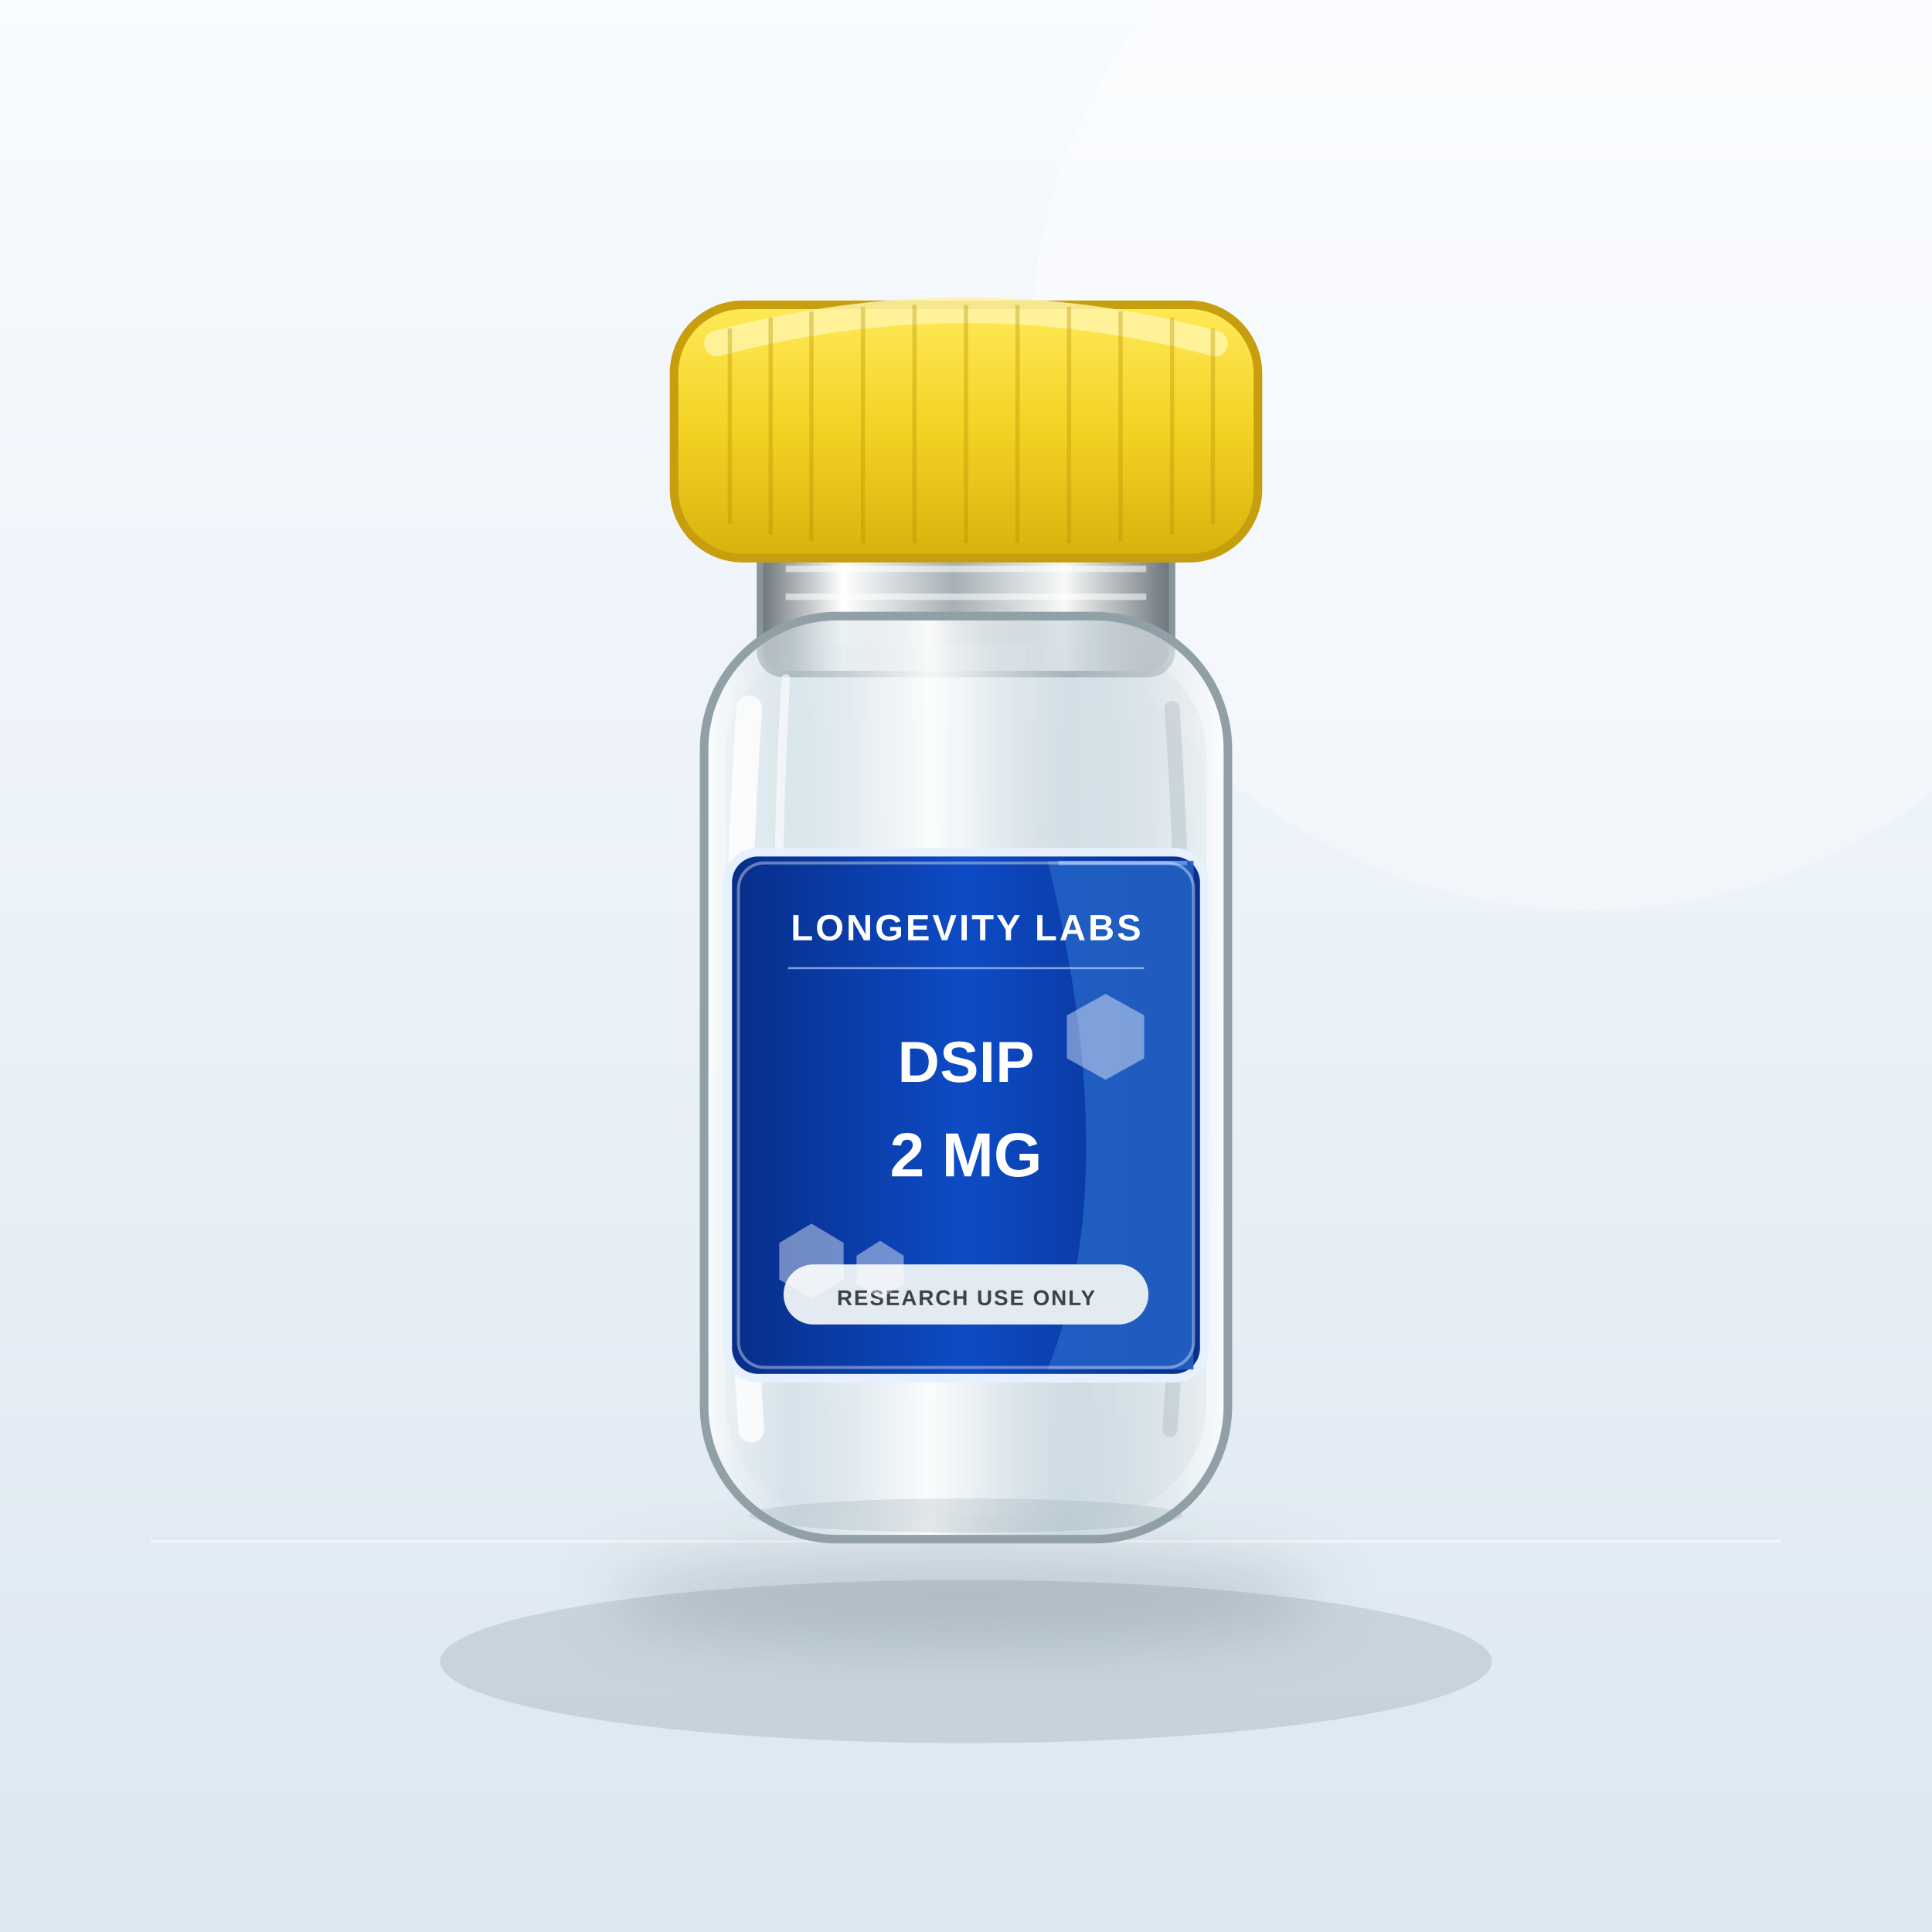
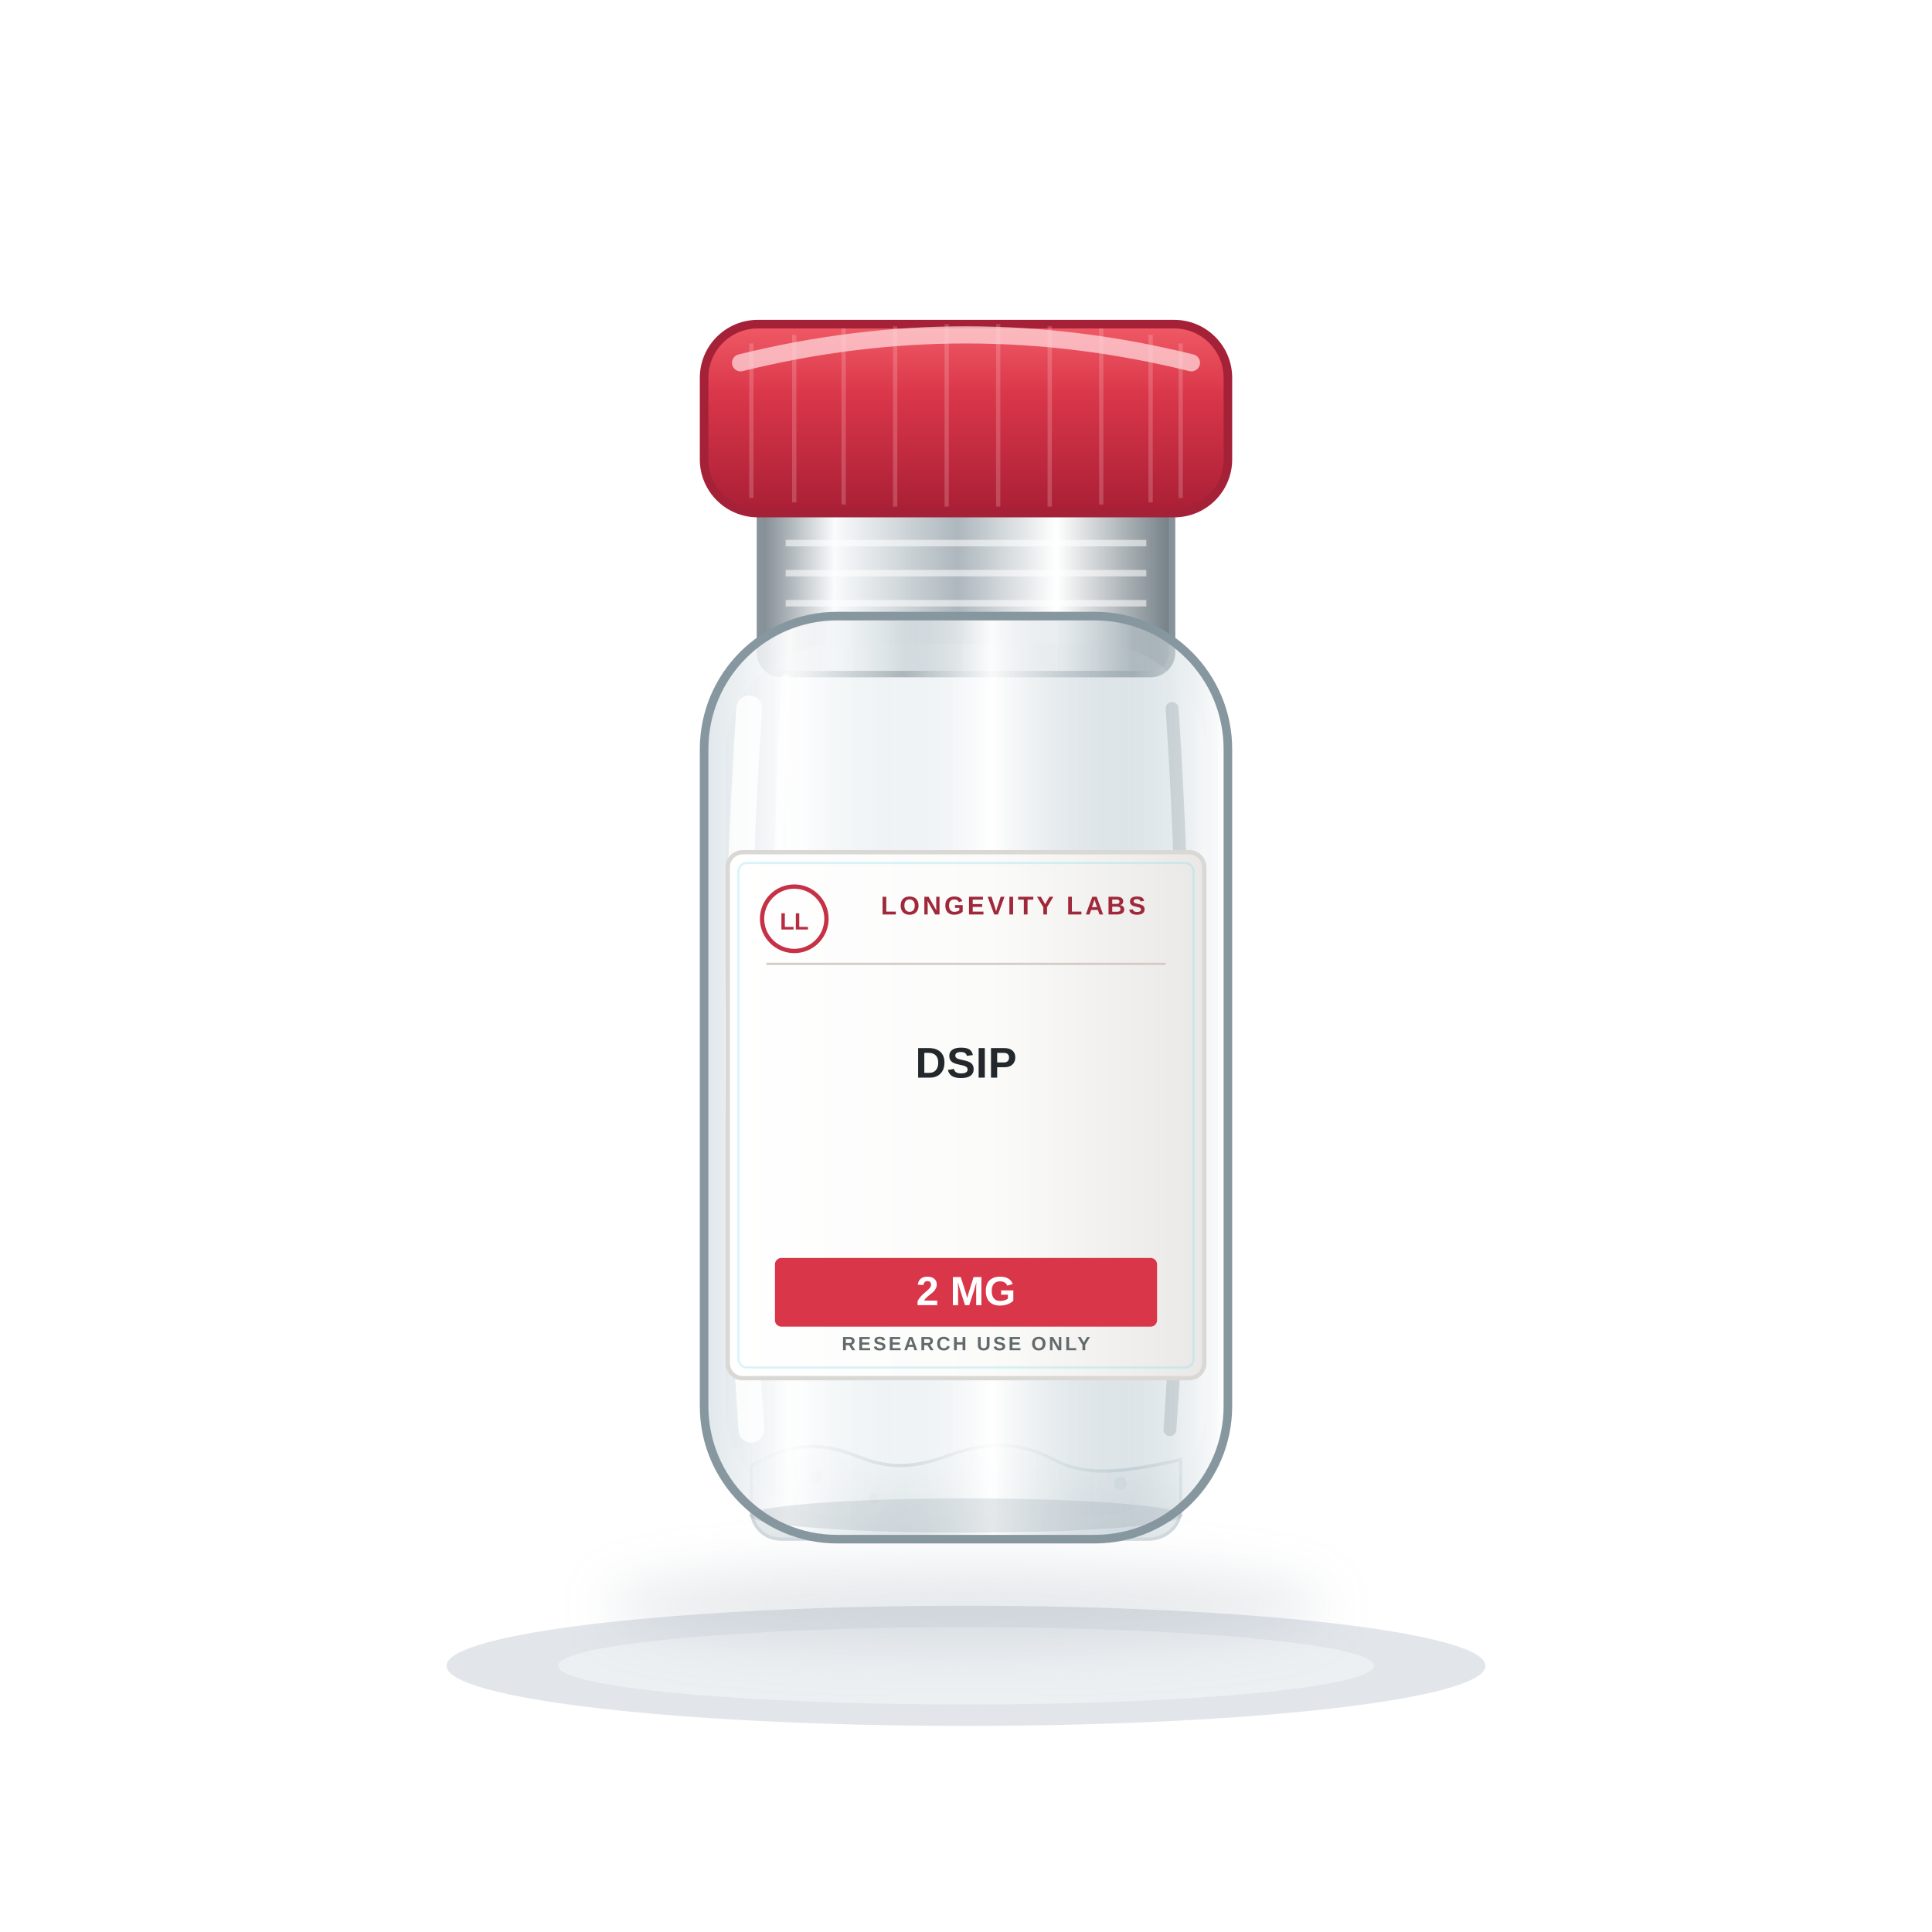
<svg xmlns="http://www.w3.org/2000/svg" width="900" height="900" viewBox="0 0 900 900" role="img" aria-labelledby="title desc">
  <defs>
-     <linearGradient id="vialBg" x2="0" y2="1">
-       <stop stop-color="#f8fbff" />
-       <stop offset="1" stop-color="#dce7f0" />
+     <linearGradient id="glass" x2="1">
+       <stop stop-color="#d8e1e6" stop-opacity=".78" />
+       <stop offset=".16" stop-color="#fff" stop-opacity=".92" />
+       <stop offset=".38" stop-color="#dbe4e8" stop-opacity=".36" />
+       <stop offset=".55" stop-color="#fff" stop-opacity=".92" />
+       <stop offset=".82" stop-color="#b9c8cf" stop-opacity=".42" />
+       <stop offset="1" stop-color="#fff" stop-opacity=".88" />
+     </linearGradient>
+     <linearGradient id="redCap" x2="0" y2="1">
+       <stop stop-color="#f05a65" />
+       <stop offset=".38" stop-color="#d93649" />
+       <stop offset="1" stop-color="#a91f35" />
    </linearGradient>
    <linearGradient id="silver" x2="1">
-       <stop stop-color="#6c757b" />
-       <stop offset=".2" stop-color="#fff" />
-       <stop offset=".47" stop-color="#a6b0b5" />
-       <stop offset=".74" stop-color="#f8f9f8" />
-       <stop offset="1" stop-color="#69737a" />
+       <stop stop-color="#7e8990" />
+       <stop offset=".18" stop-color="#f9fbfc" />
+       <stop offset=".48" stop-color="#adb7bd" />
+       <stop offset=".72" stop-color="#fff" />
+       <stop offset="1" stop-color="#727e85" />
    </linearGradient>
-     <linearGradient id="yellowCap" x2="0" y2="1">
-       <stop stop-color="#ffe958" />
-       <stop offset=".48" stop-color="#f3d324" />
-       <stop offset="1" stop-color="#d7b20c" />
+     <linearGradient id="label" x2="1">
+       <stop stop-color="#fff" />
+       <stop offset=".55" stop-color="#fbfbfa" />
+       <stop offset="1" stop-color="#e9e8e6" />
    </linearGradient>
-     <linearGradient id="vialGlass" x2="1">
-       <stop stop-color="#fff" stop-opacity=".78" />
-       <stop offset=".17" stop-color="#cedde4" stop-opacity=".5" />
-       <stop offset=".43" stop-color="#fff" stop-opacity=".92" />
-       <stop offset=".7" stop-color="#b8cbd4" stop-opacity=".48" />
-       <stop offset="1" stop-color="#fff" stop-opacity=".8" />
+     <linearGradient id="powder" x2="0" y2="1">
+       <stop stop-color="#fff" />
+       <stop offset="1" stop-color="#dfe5e8" />
    </linearGradient>
-     <linearGradient id="innerGlass" x2="1">
-       <stop stop-color="#a8c1ca" stop-opacity=".2" />
-       <stop offset=".5" stop-color="#fff" stop-opacity=".5" />
-       <stop offset="1" stop-color="#91a9b2" stop-opacity=".28" />
-     </linearGradient>
-     <linearGradient id="labelBlue" x2="1">
-       <stop stop-color="#072d88" />
-       <stop offset=".5" stop-color="#0d4bc5" />
-       <stop offset="1" stop-color="#082e8a" />
-     </linearGradient>
-     <linearGradient id="clearGlass" x2="1">
-       <stop stop-color="#fff" stop-opacity=".72" />
-       <stop offset=".22" stop-color="#d5e0e4" stop-opacity=".48" />
-       <stop offset=".48" stop-color="#fff" stop-opacity=".86" />
-       <stop offset=".72" stop-color="#aec0c9" stop-opacity=".4" />
-       <stop offset="1" stop-color="#fff" stop-opacity=".72" />
-     </linearGradient>
-     <linearGradient id="goldMetal" x2="1">
-       <stop stop-color="#8a713d" />
-       <stop offset=".25" stop-color="#f2d879" />
-       <stop offset=".53" stop-color="#b18d2e" />
-       <stop offset=".8" stop-color="#f5da77" />
-       <stop offset="1" stop-color="#96782b" />
-     </linearGradient>
-     <linearGradient id="darkGlass" x2="1">
-       <stop stop-color="#080b0c" />
-       <stop offset=".26" stop-color="#25292a" />
-       <stop offset=".5" stop-color="#090b0b" />
-       <stop offset=".76" stop-color="#242727" />
-       <stop offset="1" stop-color="#080a0a" />
-     </linearGradient>
-     <filter id="softShadow" x="-50%" y="-100%" width="200%" height="300%">
-       <feGaussianBlur stdDeviation="14" />
+     <filter id="shadow" x="-40%" y="-60%" width="180%" height="220%">
+       <feGaussianBlur stdDeviation="12" />
    </filter>
  </defs>
-   <rect width="900" height="900" fill="url(#vialBg)" />
-   <ellipse cx="450" cy="774" rx="245" ry="38" fill="#6d8290" opacity=".22" />
-   <circle cx="740" cy="164" r="260" fill="#fff" opacity=".34" />
-   <path d="M70 718h760" stroke="#fff" stroke-opacity=".58" />
+   <rect width="900" height="900" fill="#fff" />
+   <ellipse cx="450" cy="776" rx="242" ry="28" fill="#d5dce2" opacity=".7" />
+   <ellipse cx="450" cy="776" rx="190" ry="18" fill="#edf0f3" />
+   <ellipse cx="450" cy="748" rx="168" ry="19" fill="#7d8d98" opacity=".19" filter="url(#shadow)" />
  <g>
+     <path d="M350 683c21-13 36-10 51-4 15 6 27 4 41-1 19-7 34-6 49 2 15 8 32 6 59 0v23c0 8-7 14-15 14H364c-8 0-14-6-14-14z" fill="url(#powder)" stroke="#cfd8dd" stroke-width="1.5" />
+     <circle cx="380" cy="688" r="3" fill="#e5e9eb" />
+     <circle cx="407" cy="698" r="2.5" fill="#e5e9eb" />
+     <circle cx="522" cy="691" r="3" fill="#e3e8eb" />
+     <rect x="354" y="230" width="192" height="84" rx="10" fill="url(#silver)" stroke="#87939a" stroke-width="3" />
+     <path d="M366 253h168M366 267h168M366 281h168" stroke="#fff" stroke-opacity=".55" stroke-width="3" />
+     <rect x="328" y="151" width="244" height="88" rx="25" fill="url(#redCap)" stroke="#a52137" stroke-width="4" />
+     <path d="M345 169Q450 143 555 169" fill="none" stroke="#ffd9dc" stroke-width="8" stroke-linecap="round" opacity=".74" />
+     <g stroke="#ffd9dc" stroke-opacity=".22" stroke-width="2">
+       <path d="M350 160v72M370 156v78M393 153v82M417 152v84M441 151v85M465 151v85M489 152v84M513 153v82M536 156v78M550 160v72" />
+     </g>
+     <rect x="328" y="287" width="244" height="430" rx="62" fill="url(#glass)" stroke="#87979f" stroke-width="4" />
+     <rect x="338" y="300" width="224" height="406" rx="52" fill="url(#glass)" opacity=".28" />
+     <path d="M349 330Q338 493 350 666" fill="none" stroke="#fff" stroke-width="12" stroke-linecap="round" opacity=".82" />
+     <path d="M366 316Q359 445 366 558" fill="none" stroke="#fff" stroke-width="4" stroke-linecap="round" opacity=".68" />
+     <path d="M546 330Q557 493 545 666" fill="none" stroke="#71818a" stroke-width="6" stroke-linecap="round" opacity=".24" />
+     <ellipse cx="450" cy="706" rx="101" ry="8" fill="#82929b" opacity=".2" />
    <g>
-       <ellipse cx="450" cy="744" rx="166" ry="22" fill="#52616a" opacity=".22" filter="url(#softShadow)" />
-       <rect x="354" y="239" width="192" height="75" rx="11" fill="url(#silver)" stroke="#88949a" stroke-width="3" />
-       <path d="M366 252h168M366 265h168M366 278h168" stroke="#fff" stroke-opacity=".55" stroke-width="3" />
-       <rect x="314" y="142" width="272" height="118" rx="32" fill="url(#yellowCap)" stroke="#c79e0d" stroke-width="4" />
-       <path d="M334 160Q450 129 566 160" fill="none" stroke="#fff4a6" stroke-width="12" stroke-linecap="round" opacity=".84" />
-       <g stroke="#b88f08" stroke-opacity=".37" stroke-width="2">
-         <path d="M340 153v91M359 148v101M378 145v107M402 143v110M426 142v111M450 142v111M474 142v111M498 143v110M522 145v107M546 148v101M565 153v91" />
-       </g>
-       <rect x="328" y="287" width="244" height="430" rx="62" fill="url(#vialGlass)" stroke="#91a0a7" stroke-width="4" />
-       <rect x="338" y="300" width="224" height="406" rx="52" fill="url(#innerGlass)" opacity=".34" />
-       <path d="M349 330Q338 493 350 666" fill="none" stroke="#fff" stroke-width="12" stroke-linecap="round" opacity=".78" />
-       <path d="M366 316Q359 445 366 558" fill="none" stroke="#fff" stroke-width="4" stroke-linecap="round" opacity=".6" />
-       <path d="M546 330Q557 493 545 666" fill="none" stroke="#90a1a9" stroke-width="7" stroke-linecap="round" opacity=".28" />
-       <ellipse cx="450" cy="706" rx="101" ry="8" fill="#879aa4" opacity=".22" />
-       <rect x="339" y="397" width="222" height="245" rx="14" fill="url(#labelBlue)" stroke="#e7f0ff" stroke-width="4" />
-       <path d="M488 401h68v237h-68q36-90 0-237" fill="#2260c4" opacity=".9" />
-       <path d="M493 402h60" stroke="#71a2f3" stroke-width="2" opacity=".76" />
-       <text x="450" y="438" text-anchor="middle" fill="#fff" font-family="Arial,sans-serif" font-size="17" font-weight="800" letter-spacing="1.1">LONGEVITY LABS</text>
-       <path d="M367 451h166" stroke="#c8dcff" stroke-opacity=".62" />
-       <text x="450" y="504" text-anchor="middle" fill="#fff" font-family="Arial,sans-serif" font-size="27" font-weight="800" letter-spacing=".2">DSIP</text>
-       <text x="450" y="548" text-anchor="middle" fill="#fff" font-family="Arial,sans-serif" font-size="29" font-weight="800">2 MG</text>
-       <rect x="365" y="589" width="170" height="28" rx="14" fill="#e4eaf1" />
-       <text x="450" y="608" text-anchor="middle" fill="#39434b" font-family="Arial,sans-serif" font-size="10" font-weight="700" letter-spacing=".7">RESEARCH USE ONLY</text>
-       <g fill="#fff" opacity=".42">
-         <path d="m515 463 18 10v20l-18 10-18-10v-20z" />
-         <path d="m378 570 15 9v17l-15 9-15-9v-17z" />
-         <path d="m410 578 11 7v13l-11 7-11-7v-13z" />
-       </g>
-       <rect x="344" y="402" width="212" height="235" rx="12" fill="none" stroke="#f5f8ff" stroke-opacity=".4" stroke-width="1.4" />
+       <rect x="339" y="397" width="222" height="245" rx="7" fill="url(#label)" stroke="#d9d8d5" stroke-width="2" />
+       <circle cx="370" cy="428" r="15" fill="none" stroke="#c63145" stroke-width="2" />
+       <text x="370" y="433" text-anchor="middle" fill="#b72d40" font-family="Arial,sans-serif" font-size="11" font-weight="800">LL</text>
+       <text x="472" y="426" text-anchor="middle" fill="#9f293b" font-family="Arial,sans-serif" font-size="12" font-weight="800" letter-spacing="1.4">LONGEVITY LABS</text>
+       <path d="M357 449h186" stroke="#d4c8c4" stroke-opacity=".95" />
+       <text x="450" y="502" text-anchor="middle" fill="#22282b" font-family="Arial,sans-serif" font-size="20" font-weight="700" letter-spacing=".2">DSIP</text>
+       <rect x="361" y="586" width="178" height="32" rx="3" fill="#d93649" />
+       <text x="450" y="608" text-anchor="middle" fill="#fff" font-family="Arial,sans-serif" font-size="19" font-weight="800">2 MG</text>
+       <text x="450" y="629" text-anchor="middle" fill="#636a6b" font-family="Arial,sans-serif" font-size="9" font-weight="700" letter-spacing="1.1">RESEARCH USE ONLY</text>
    </g>
+     <rect x="344" y="402" width="212" height="235" rx="4" fill="none" stroke="#87dff0" stroke-opacity=".33" />
  </g>
</svg>
